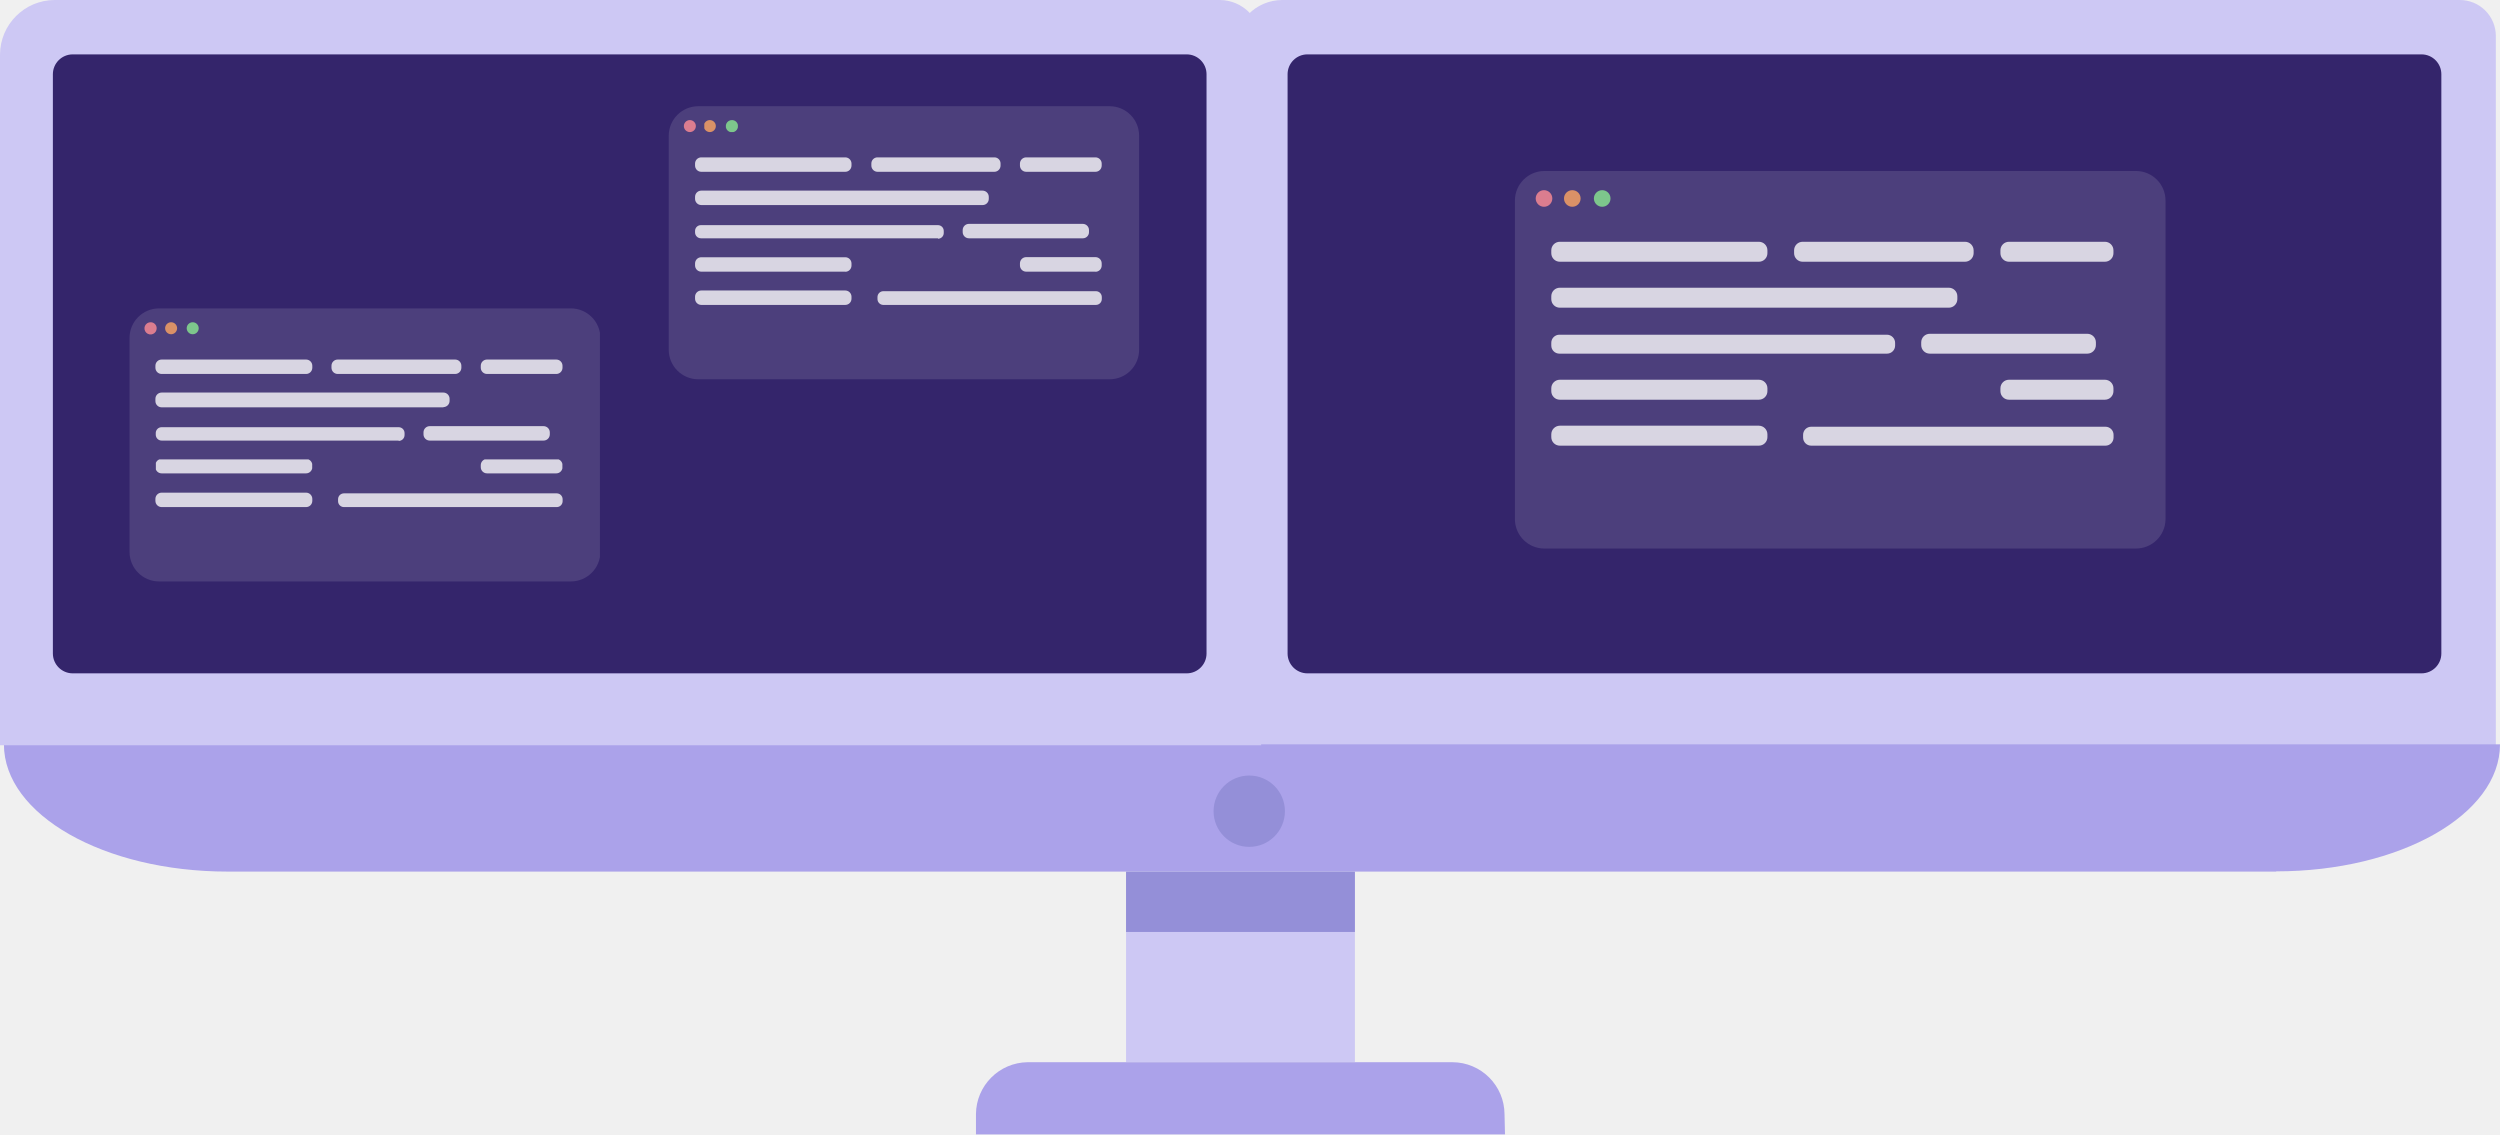
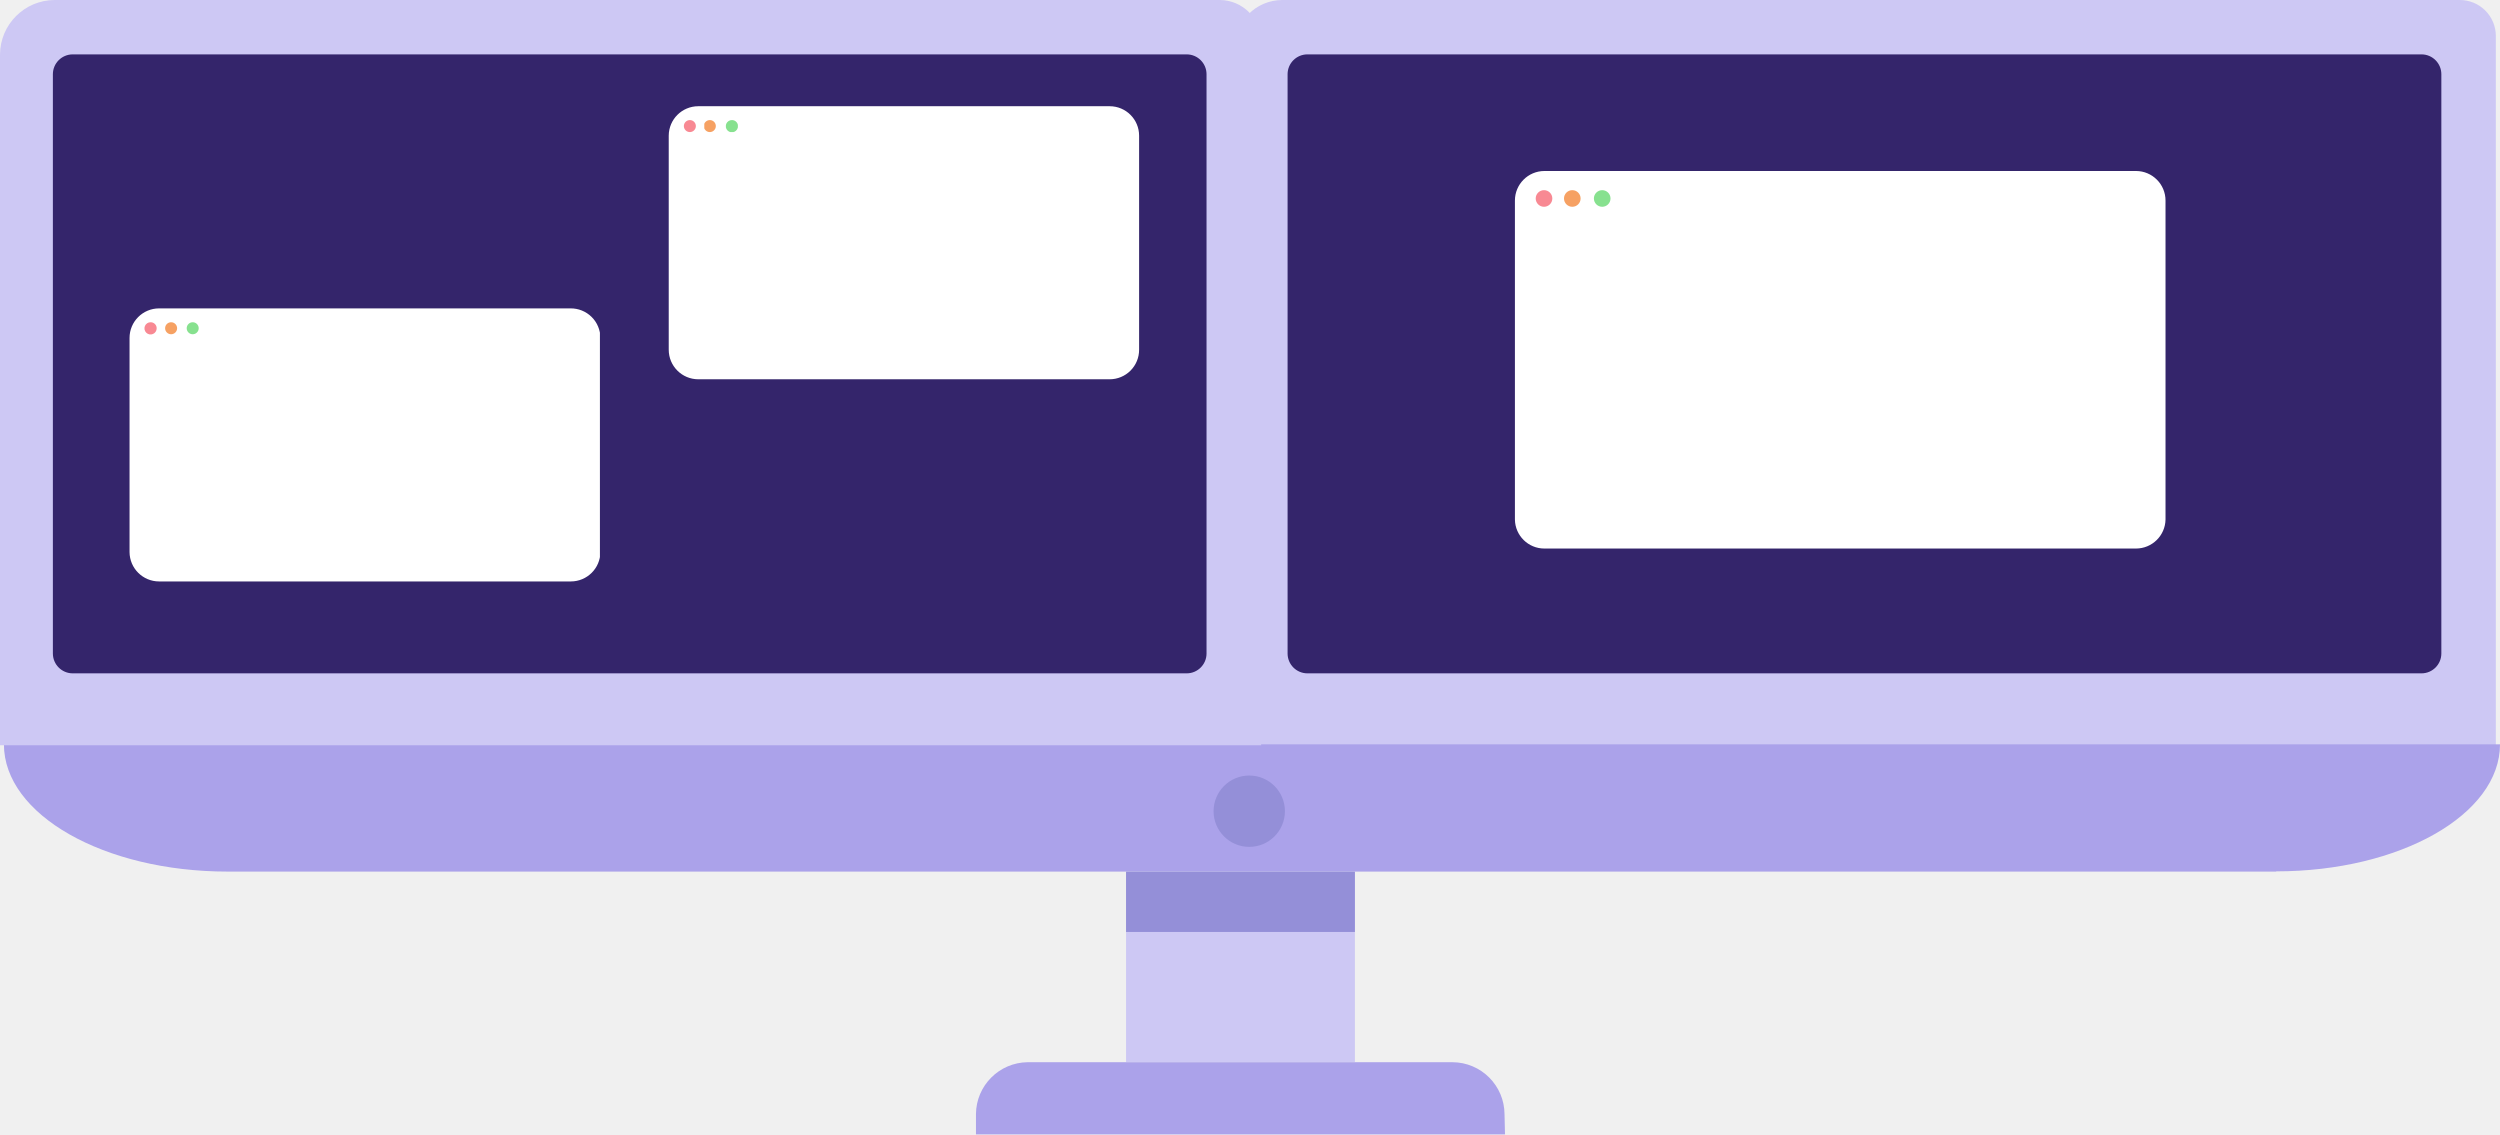
<svg xmlns="http://www.w3.org/2000/svg" viewBox="0 0 216.53 98.25">
  <defs>
-     <style>.cls-1{fill:none;}.cls-2{fill:#cdc8f4;}.cls-3{fill:#aba2ea;}.cls-4{fill:#948fd8;}.cls-5{fill:#34256b;}.cls-6{opacity:0.12;}.cls-7{clip-path:url(#clip-path);}.cls-8{fill:#fff;}.cls-9{opacity:0.83;}.cls-10{clip-path:url(#clip-path-2);}.cls-11{fill:#f88993;}.cls-12{clip-path:url(#clip-path-3);}.cls-13{fill:#f6a163;}.cls-14{clip-path:url(#clip-path-4);}.cls-15{fill:#87e18f;}.cls-16{opacity:0.78;}.cls-17{clip-path:url(#clip-path-5);}.cls-18{clip-path:url(#clip-path-6);}.cls-19{clip-path:url(#clip-path-7);}.cls-20{clip-path:url(#clip-path-8);}.cls-21{clip-path:url(#clip-path-9);}.cls-22{clip-path:url(#clip-path-10);}.cls-23{clip-path:url(#clip-path-11);}.cls-24{clip-path:url(#clip-path-12);}.cls-25{clip-path:url(#clip-path-13);}.cls-26{clip-path:url(#clip-path-14);}.cls-27{clip-path:url(#clip-path-15);}.cls-28{clip-path:url(#clip-path-16);}.cls-29{clip-path:url(#clip-path-17);}.cls-30{clip-path:url(#clip-path-18);}.cls-31{clip-path:url(#clip-path-19);}.cls-32{clip-path:url(#clip-path-20);}.cls-33{clip-path:url(#clip-path-21);}.cls-34{clip-path:url(#clip-path-22);}.cls-35{clip-path:url(#clip-path-23);}.cls-36{clip-path:url(#clip-path-24);}.cls-37{clip-path:url(#clip-path-25);}.cls-38{clip-path:url(#clip-path-26);}.cls-39{clip-path:url(#clip-path-27);}.cls-40{clip-path:url(#clip-path-28);}.cls-41{clip-path:url(#clip-path-29);}.cls-42{clip-path:url(#clip-path-30);}.cls-43{clip-path:url(#clip-path-31);}.cls-44{clip-path:url(#clip-path-32);}.cls-45{clip-path:url(#clip-path-33);}.cls-46{clip-path:url(#clip-path-34);}.cls-47{clip-path:url(#clip-path-35);}.cls-48{clip-path:url(#clip-path-36);}.cls-49{clip-path:url(#clip-path-37);}.cls-50{clip-path:url(#clip-path-38);}.cls-51{clip-path:url(#clip-path-39);}</style>
    <clipPath id="clip-path">
-       <rect class="cls-1" x="131.21" y="14.81" width="56.31" height="32.7" />
+       <path d="M131.21 14.81h56.31v32.7h-56.31z" fill="none" />
+     </clipPath>
+     <clipPath id="clip-path-20">
+       <path d="M75.41 13.63h11.25v1.25H75.41z" fill="none" />
    </clipPath>
    <clipPath id="clip-path-2">
-       <rect class="cls-1" x="133.01" y="16.47" width="1.44" height="1.44" />
+       <path d="M133.01 16.47h1.44v1.44h-1.44z" fill="none" />
    </clipPath>
    <clipPath id="clip-path-3">
-       <rect class="cls-1" x="135.46" y="16.47" width="1.44" height="1.44" />
+       <path d="M135.46 16.47h1.44v1.44h-1.44z" fill="none" />
    </clipPath>
    <clipPath id="clip-path-4">
-       <rect class="cls-1" x="138.05" y="16.47" width="1.44" height="1.44" />
+       <path d="M138.05 16.47h1.44v1.44h-1.44z" fill="none" />
    </clipPath>
    <clipPath id="clip-path-5">
-       <rect class="cls-1" x="134.36" y="20.94" width="18.72" height="1.73" />
+       <path d="M134.36 20.94h18.72v1.73h-18.72z" fill="none" />
    </clipPath>
    <clipPath id="clip-path-6">
-       <rect class="cls-1" x="173.25" y="20.94" width="9.79" height="1.73" />
+       <path d="M173.25 20.94h9.79v1.73h-9.79z" fill="none" />
    </clipPath>
    <clipPath id="clip-path-7">
-       <rect class="cls-1" x="155.39" y="20.94" width="15.54" height="1.73" />
+       <path d="M155.39 20.94h15.54v1.73h-15.54z" fill="none" />
    </clipPath>
    <clipPath id="clip-path-8">
-       <rect class="cls-1" x="134.36" y="24.92" width="35.17" height="1.73" />
+       <path d="M134.36 24.92h35.17v1.73h-35.17z" fill="none" />
    </clipPath>
    <clipPath id="clip-path-9">
-       <rect class="cls-1" x="134.36" y="28.99" width="29.78" height="1.64" />
+       <path d="M134.36 28.99h29.78v1.64h-29.78z" fill="none" />
    </clipPath>
    <clipPath id="clip-path-10">
-       <rect class="cls-1" x="166.4" y="28.91" width="15.13" height="1.73" />
+       <path d="M166.4 28.91h15.13v1.73H166.4z" fill="none" />
    </clipPath>
    <clipPath id="clip-path-11">
-       <rect class="cls-1" x="134.36" y="32.89" width="18.72" height="1.73" />
+       <path d="M134.36 32.89h18.72v1.73h-18.72z" fill="none" />
    </clipPath>
    <clipPath id="clip-path-12">
-       <rect class="cls-1" x="173.25" y="32.89" width="9.79" height="1.73" />
+       <path d="M173.25 32.89h9.79v1.73h-9.79z" fill="none" />
    </clipPath>
    <clipPath id="clip-path-13">
-       <rect class="cls-1" x="134.36" y="36.87" width="48.7" height="1.73" />
+       <path d="M134.36 36.87h48.7v1.73h-48.7z" fill="none" />
    </clipPath>
    <clipPath id="clip-path-14">
-       <rect class="cls-1" x="57.92" y="9.2" width="40.74" height="23.65" />
+       <path d="M57.92 9.2h40.74v23.65H57.92z" fill="none" />
    </clipPath>
    <clipPath id="clip-path-15">
-       <rect class="cls-1" x="59.23" y="10.4" width="1.04" height="1.04" />
+       <path d="M59.23 10.4h1.04v1.04h-1.04z" fill="none" />
    </clipPath>
    <clipPath id="clip-path-16">
-       <rect class="cls-1" x="61" y="10.4" width="1.04" height="1.04" />
+       <path d="M61 10.4h1.04v1.04H61z" fill="none" />
    </clipPath>
    <clipPath id="clip-path-17">
-       <rect class="cls-1" x="62.87" y="10.4" width="1.04" height="1.04" />
+       <path d="M62.87 10.4h1.04v1.04h-1.04z" fill="none" />
    </clipPath>
    <clipPath id="clip-path-18">
-       <rect class="cls-1" x="60.2" y="13.63" width="13.55" height="1.25" />
+       <path d="M60.2 13.63h13.55v1.25H60.2z" fill="none" />
    </clipPath>
    <clipPath id="clip-path-19">
-       <rect class="cls-1" x="88.33" y="13.63" width="7.09" height="1.25" />
-     </clipPath>
-     <clipPath id="clip-path-20">
-       <rect class="cls-1" x="75.41" y="13.63" width="11.25" height="1.25" />
+       <path d="M88.33 13.63h7.09v1.25h-7.09z" fill="none" />
+     </clipPath>
+     <clipPath id="clip-path-39">
+       <path d="M13.5 42.67h35.23v1.25H13.5z" fill="none" />
    </clipPath>
    <clipPath id="clip-path-21">
-       <rect class="cls-1" x="60.2" y="16.51" width="25.44" height="1.25" />
+       <path d="M60.2 16.51h25.44v1.25H60.2z" fill="none" />
    </clipPath>
    <clipPath id="clip-path-22">
-       <rect class="cls-1" x="60.2" y="19.46" width="21.54" height="1.19" />
+       <path d="M60.2 19.46h21.54v1.19H60.2z" fill="none" />
    </clipPath>
    <clipPath id="clip-path-23">
-       <rect class="cls-1" x="83.38" y="19.39" width="10.94" height="1.25" />
+       <path d="M83.38 19.39h10.94v1.25H83.38z" fill="none" />
    </clipPath>
    <clipPath id="clip-path-24">
-       <rect class="cls-1" x="60.2" y="22.27" width="13.55" height="1.25" />
+       <path d="M60.2 22.27h13.55v1.25H60.2z" fill="none" />
    </clipPath>
    <clipPath id="clip-path-25">
-       <rect class="cls-1" x="88.33" y="22.27" width="7.09" height="1.25" />
+       <path d="M88.33 22.27h7.09v1.25h-7.09z" fill="none" />
    </clipPath>
    <clipPath id="clip-path-26">
-       <rect class="cls-1" x="60.2" y="25.16" width="35.23" height="1.25" />
+       <path d="M60.2 25.16h35.23v1.25H60.2z" fill="none" />
    </clipPath>
    <clipPath id="clip-path-27">
-       <rect class="cls-1" x="11.22" y="26.71" width="40.74" height="23.65" />
+       <path d="M11.22 26.71h40.74v23.65H11.22z" fill="none" />
    </clipPath>
    <clipPath id="clip-path-28">
-       <rect class="cls-1" x="12.52" y="27.91" width="1.05" height="1.04" />
+       <path d="M12.52 27.91h1.05v1.04h-1.05z" fill="none" />
    </clipPath>
    <clipPath id="clip-path-29">
-       <rect class="cls-1" x="14.29" y="27.91" width="1.05" height="1.04" />
+       <path d="M14.29 27.91h1.05v1.04h-1.05z" fill="none" />
    </clipPath>
    <clipPath id="clip-path-30">
-       <rect class="cls-1" x="16.17" y="27.91" width="1.04" height="1.04" />
+       <path d="M16.17 27.91h1.04v1.04h-1.04z" fill="none" />
    </clipPath>
    <clipPath id="clip-path-31">
-       <rect class="cls-1" x="13.5" y="31.14" width="13.54" height="1.25" />
+       <path d="M13.5 31.14h13.54v1.25H13.5z" fill="none" />
    </clipPath>
    <clipPath id="clip-path-32">
-       <rect class="cls-1" x="41.63" y="31.14" width="7.08" height="1.25" />
+       <path d="M41.63 31.14h7.08v1.25h-7.08z" fill="none" />
    </clipPath>
    <clipPath id="clip-path-33">
-       <rect class="cls-1" x="28.71" y="31.14" width="11.25" height="1.25" />
+       <path d="M28.71 31.14h11.25v1.25H28.71z" fill="none" />
    </clipPath>
    <clipPath id="clip-path-34">
-       <rect class="cls-1" x="13.5" y="34.02" width="25.44" height="1.25" />
+       <path d="M13.5 34.02h25.44v1.25H13.5z" fill="none" />
    </clipPath>
    <clipPath id="clip-path-35">
-       <rect class="cls-1" x="13.5" y="36.97" width="21.54" height="1.19" />
+       <path d="M13.5 36.97h21.54v1.19H13.5z" fill="none" />
    </clipPath>
    <clipPath id="clip-path-36">
-       <rect class="cls-1" x="36.68" y="36.91" width="10.94" height="1.25" />
+       <path d="M36.68 36.91h10.94v1.25H36.68z" fill="none" />
    </clipPath>
    <clipPath id="clip-path-37">
-       <rect class="cls-1" x="13.5" y="39.79" width="13.54" height="1.25" />
+       <path d="M13.5 39.79h13.54v1.25H13.5z" fill="none" />
    </clipPath>
    <clipPath id="clip-path-38">
-       <rect class="cls-1" x="41.63" y="39.79" width="7.08" height="1.25" />
-     </clipPath>
-     <clipPath id="clip-path-39">
-       <rect class="cls-1" x="13.5" y="42.67" width="35.23" height="1.25" />
-     </clipPath>
+       <path d="M41.63 39.79h7.08v1.25h-7.08z" fill="none" />
+     </clipPath>
+     <style />
  </defs>
  <g id="Capa_2" data-name="Capa 2">
    <g id="mesas">
      <g id="_3D" data-name="3D">
        <g id="complementos_mesas" data-name="complementos mesas">
          <g id="pc_frontal_derecho" data-name="pc frontal derecho">
-             <path class="cls-2" d="M216.17,64.55H106.94V4.11A4.13,4.13,0,0,1,111.06,0h102a3.12,3.12,0,0,1,3.11,3.11Z" />
-             <path class="cls-3" d="M197.15,75.49H19.72C9,75.49.34,70.56.34,64.47H216.53c0,6.09-8.68,11-19.38,11" />
-             <rect class="cls-2" x="97.53" y="75.49" width="19.82" height="16.49" />
-             <rect class="cls-4" x="97.53" y="75.49" width="19.82" height="5.23" />
-             <path class="cls-3" d="M130.35,98.25H84.53V96.5A4.53,4.53,0,0,1,89,92h36.79a4.53,4.53,0,0,1,4.52,4.52Z" />
-             <path class="cls-2" d="M109.23,64.55H0V4.73A4.75,4.75,0,0,1,4.73,0H105.65a3.6,3.6,0,0,1,3.58,3.58Z" />
-             <path class="cls-5" d="M209.74,4.71H113.23a1.72,1.72,0,0,0-1.71,1.71V56.61a1.72,1.72,0,0,0,1.71,1.71h96.51a1.72,1.72,0,0,0,1.71-1.71V6.42a1.72,1.72,0,0,0-1.71-1.71" />
-             <path class="cls-5" d="M102.79,4.71H6.29A1.72,1.72,0,0,0,4.58,6.42V56.61a1.72,1.72,0,0,0,1.71,1.71h96.5a1.72,1.72,0,0,0,1.71-1.71V6.42a1.72,1.72,0,0,0-1.71-1.71" />
-             <path class="cls-4" d="M111.29,70.26a3.09,3.09,0,1,1-3.09-3.09,3.09,3.09,0,0,1,3.09,3.09" />
-             <g class="cls-6">
-               <g class="cls-7">
-                 <path class="cls-8" d="M185,47.51H133.76A2.55,2.55,0,0,1,131.21,45V17.37a2.56,2.56,0,0,1,2.55-2.56H185a2.56,2.56,0,0,1,2.56,2.56V45A2.56,2.56,0,0,1,185,47.51" />
-               </g>
-             </g>
-             <g class="cls-9">
-               <g class="cls-10">
-                 <path class="cls-11" d="M134.45,17.19a.72.72,0,1,1-.72-.72.72.72,0,0,1,.72.72" />
-               </g>
-             </g>
-             <g class="cls-9">
-               <g class="cls-12">
-                 <path class="cls-13" d="M136.9,17.19a.72.72,0,1,1-.72-.72.72.72,0,0,1,.72.72" />
-               </g>
-             </g>
-             <g class="cls-9">
-               <g class="cls-14">
-                 <path class="cls-15" d="M139.49,17.19a.72.72,0,1,1-.72-.72.72.72,0,0,1,.72.72" />
-               </g>
-             </g>
-             <g class="cls-16">
-               <g class="cls-17">
-                 <path class="cls-8" d="M152.34,22.67H135.1a.74.74,0,0,1-.74-.74v-.25a.74.74,0,0,1,.74-.74h17.24a.74.74,0,0,1,.74.74v.25a.74.74,0,0,1-.74.74" />
-               </g>
-             </g>
-             <g class="cls-16">
-               <g class="cls-18">
-                 <path class="cls-8" d="M182.3,22.67H174a.74.74,0,0,1-.74-.74v-.25a.74.74,0,0,1,.74-.74h8.31a.74.74,0,0,1,.74.74v.25a.74.74,0,0,1-.74.74" />
-               </g>
-             </g>
-             <g class="cls-16">
-               <g class="cls-19">
-                 <path class="cls-8" d="M170.19,22.67H156.13a.74.74,0,0,1-.74-.74v-.25a.74.74,0,0,1,.74-.74h14.06a.75.75,0,0,1,.75.74v.25a.75.75,0,0,1-.75.74" />
-               </g>
-             </g>
-             <g class="cls-16">
-               <g class="cls-20">
-                 <path class="cls-8" d="M168.79,26.65H135.1a.74.74,0,0,1-.74-.74v-.25a.74.74,0,0,1,.74-.74h33.69a.74.74,0,0,1,.74.74v.25a.74.74,0,0,1-.74.74" />
-               </g>
-             </g>
-             <g class="cls-16">
-               <g class="cls-21">
-                 <path class="cls-8" d="M163.44,30.63H135.06a.7.7,0,0,1-.7-.7V29.7a.7.7,0,0,1,.7-.71h28.38a.71.71,0,0,1,.7.71v.23a.7.7,0,0,1-.7.7" />
-               </g>
-             </g>
-             <g class="cls-16">
-               <g class="cls-22">
-                 <path class="cls-8" d="M180.79,30.63H167.14a.74.74,0,0,1-.74-.74v-.24a.74.74,0,0,1,.74-.74h13.65a.74.74,0,0,1,.74.74v.24a.74.74,0,0,1-.74.74" />
-               </g>
-             </g>
-             <g class="cls-16">
-               <g class="cls-23">
-                 <path class="cls-8" d="M152.34,34.62H135.1a.74.74,0,0,1-.74-.74v-.25a.74.74,0,0,1,.74-.74h17.24a.74.74,0,0,1,.74.74v.25a.74.74,0,0,1-.74.74" />
-               </g>
-             </g>
-             <g class="cls-16">
-               <g class="cls-24">
-                 <path class="cls-8" d="M182.3,34.62H174a.74.74,0,0,1-.74-.74v-.25a.74.74,0,0,1,.74-.74h8.31a.74.74,0,0,1,.74.74v.25a.74.74,0,0,1-.74.74" />
-               </g>
-             </g>
-             <g class="cls-16">
-               <g class="cls-25">
-                 <path class="cls-8" d="M152.34,38.6H135.1a.74.74,0,0,1-.74-.74v-.24a.75.75,0,0,1,.74-.75h17.24a.75.75,0,0,1,.74.75v.24a.74.74,0,0,1-.74.74" />
-                 <path class="cls-8" d="M182.36,38.6H156.87a.7.7,0,0,1-.7-.7v-.23a.7.7,0,0,1,.7-.71h25.49a.7.7,0,0,1,.7.71v.23a.7.7,0,0,1-.7.7" />
-               </g>
-             </g>
-             <g class="cls-6">
-               <g class="cls-26">
-                 <path class="cls-8" d="M96.11,32.85H60.48a2.56,2.56,0,0,1-2.56-2.56V11.75A2.56,2.56,0,0,1,60.48,9.2H96.11a2.55,2.55,0,0,1,2.55,2.55V30.29a2.55,2.55,0,0,1-2.55,2.56" />
-               </g>
-             </g>
-             <g class="cls-9">
-               <g class="cls-27">
-                 <path class="cls-11" d="M60.27,10.92a.52.52,0,1,1-.52-.52.52.52,0,0,1,.52.52" />
-               </g>
-             </g>
-             <g class="cls-9">
-               <g class="cls-28">
-                 <path class="cls-13" d="M62,10.92a.52.52,0,1,1-.52-.52.52.52,0,0,1,.52.52" />
-               </g>
-             </g>
-             <g class="cls-9">
-               <g class="cls-29">
-                 <path class="cls-15" d="M63.92,10.92a.53.53,0,1,1-.52-.52.52.52,0,0,1,.52.52" />
-               </g>
-             </g>
-             <g class="cls-16">
-               <g class="cls-30">
-                 <path class="cls-8" d="M73.21,14.88H60.74a.54.54,0,0,1-.54-.54v-.18a.54.54,0,0,1,.54-.53H73.21a.54.54,0,0,1,.54.53v.18a.54.54,0,0,1-.54.54" />
-               </g>
-             </g>
-             <g class="cls-16">
-               <g class="cls-31">
-                 <path class="cls-8" d="M94.88,14.88h-6a.54.54,0,0,1-.54-.54v-.18a.54.54,0,0,1,.54-.53h6a.54.54,0,0,1,.54.53v.18a.54.54,0,0,1-.54.54" />
-               </g>
-             </g>
-             <g class="cls-16">
-               <g class="cls-32">
-                 <path class="cls-8" d="M86.13,14.88H76a.54.54,0,0,1-.53-.54v-.18a.53.53,0,0,1,.53-.53H86.13a.53.53,0,0,1,.53.53v.18a.54.54,0,0,1-.53.54" />
-               </g>
-             </g>
-             <g class="cls-16">
-               <g class="cls-33">
-                 <path class="cls-8" d="M85.11,17.76H60.74a.54.54,0,0,1-.54-.53v-.18a.54.54,0,0,1,.54-.54H85.11a.54.54,0,0,1,.53.54v.18a.53.53,0,0,1-.53.53" />
-               </g>
-             </g>
-             <g class="cls-16">
-               <g class="cls-34">
-                 <path class="cls-8" d="M81.24,20.64H60.71a.51.51,0,0,1-.51-.51V20a.5.5,0,0,1,.51-.5H81.24a.5.5,0,0,1,.5.5v.17a.5.5,0,0,1-.5.51" />
-               </g>
-             </g>
-             <g class="cls-16">
-               <g class="cls-35">
-                 <path class="cls-8" d="M93.79,20.64H83.92a.54.54,0,0,1-.54-.53v-.18a.54.54,0,0,1,.54-.54h9.87a.54.54,0,0,1,.53.54v.18a.53.53,0,0,1-.53.53" />
-               </g>
-             </g>
-             <g class="cls-16">
-               <g class="cls-36">
-                 <path class="cls-8" d="M73.21,23.53H60.74A.54.54,0,0,1,60.2,23v-.18a.54.54,0,0,1,.54-.54H73.21a.54.54,0,0,1,.54.54V23a.54.54,0,0,1-.54.54" />
-               </g>
-             </g>
-             <g class="cls-16">
-               <g class="cls-37">
-                 <path class="cls-8" d="M94.88,23.53h-6a.54.54,0,0,1-.54-.54v-.18a.54.54,0,0,1,.54-.54h6a.54.54,0,0,1,.54.54V23a.54.54,0,0,1-.54.54" />
-               </g>
-             </g>
-             <g class="cls-16">
-               <g class="cls-38">
-                 <path class="cls-8" d="M73.21,26.41H60.74a.54.54,0,0,1-.54-.54v-.18a.54.54,0,0,1,.54-.53H73.21a.54.54,0,0,1,.54.53v.18a.54.54,0,0,1-.54.54" />
-                 <path class="cls-8" d="M94.92,26.41H76.49A.51.51,0,0,1,76,25.9v-.17a.51.51,0,0,1,.51-.51H94.92a.51.51,0,0,1,.51.51v.17a.51.51,0,0,1-.51.51" />
-               </g>
-             </g>
-             <g class="cls-6">
-               <g class="cls-39">
-                 <path class="cls-8" d="M49.4,50.36H13.78a2.56,2.56,0,0,1-2.56-2.55V29.27a2.56,2.56,0,0,1,2.56-2.56H49.4A2.56,2.56,0,0,1,52,29.27V47.81a2.56,2.56,0,0,1-2.56,2.55" />
-               </g>
-             </g>
-             <g class="cls-9">
-               <g class="cls-40">
-                 <path class="cls-11" d="M13.57,28.43a.53.53,0,1,1-.52-.52.52.52,0,0,1,.52.52" />
-               </g>
-             </g>
-             <g class="cls-9">
-               <g class="cls-41">
-                 <path class="cls-13" d="M15.34,28.43a.52.52,0,1,1-.52-.52.52.52,0,0,1,.52.52" />
-               </g>
-             </g>
-             <g class="cls-9">
-               <g class="cls-42">
-                 <path class="cls-15" d="M17.21,28.43a.52.52,0,1,1-.52-.52.52.52,0,0,1,.52.52" />
-               </g>
-             </g>
-             <g class="cls-16">
-               <g class="cls-43">
-                 <path class="cls-8" d="M26.51,32.39H14a.54.54,0,0,1-.54-.53v-.18a.54.54,0,0,1,.54-.54H26.51a.54.54,0,0,1,.54.54v.18a.54.54,0,0,1-.54.53" />
-               </g>
-             </g>
-             <g class="cls-16">
-               <g class="cls-44">
-                 <path class="cls-8" d="M48.18,32.39h-6a.54.54,0,0,1-.54-.53v-.18a.54.54,0,0,1,.54-.54h6a.54.54,0,0,1,.54.54v.18a.54.54,0,0,1-.54.53" />
-               </g>
-             </g>
-             <g class="cls-16">
-               <g class="cls-45">
-                 <path class="cls-8" d="M39.42,32.39H29.25a.54.54,0,0,1-.54-.53v-.18a.54.54,0,0,1,.54-.54H39.42a.54.54,0,0,1,.54.54v.18a.54.54,0,0,1-.54.53" />
-               </g>
-             </g>
-             <g class="cls-16">
-               <g class="cls-46">
-                 <path class="cls-8" d="M38.41,35.28H14a.54.54,0,0,1-.54-.54v-.18A.54.54,0,0,1,14,34H38.41a.54.54,0,0,1,.53.54v.18a.54.54,0,0,1-.53.54" />
-               </g>
-             </g>
-             <g class="cls-16">
-               <g class="cls-47">
-                 <path class="cls-8" d="M34.53,38.16H14a.51.51,0,0,1-.51-.51v-.17A.51.51,0,0,1,14,37H34.53a.51.51,0,0,1,.51.51v.17a.51.51,0,0,1-.51.51" />
-               </g>
-             </g>
-             <g class="cls-16">
-               <g class="cls-48">
-                 <path class="cls-8" d="M47.08,38.16H37.22a.54.54,0,0,1-.54-.54v-.18a.54.54,0,0,1,.54-.53h9.86a.54.54,0,0,1,.54.53v.18a.54.54,0,0,1-.54.54" />
-               </g>
-             </g>
-             <g class="cls-16">
-               <g class="cls-49">
-                 <path class="cls-8" d="M26.51,41H14a.54.54,0,0,1-.54-.54v-.18a.54.54,0,0,1,.54-.53H26.51a.54.54,0,0,1,.54.53v.18a.54.54,0,0,1-.54.54" />
-               </g>
-             </g>
-             <g class="cls-16">
-               <g class="cls-50">
-                 <path class="cls-8" d="M48.18,41h-6a.54.54,0,0,1-.54-.54v-.18a.54.54,0,0,1,.54-.53h6a.54.54,0,0,1,.54.53v.18a.54.54,0,0,1-.54.54" />
-               </g>
-             </g>
-             <g class="cls-16">
-               <g class="cls-51">
-                 <path class="cls-8" d="M26.51,43.92H14a.54.54,0,0,1-.54-.54V43.2a.54.54,0,0,1,.54-.53H26.51a.54.54,0,0,1,.54.53v.18a.54.54,0,0,1-.54.54" />
-                 <path class="cls-8" d="M48.22,43.92H29.79a.51.51,0,0,1-.51-.51v-.17a.51.51,0,0,1,.51-.51H48.22a.51.51,0,0,1,.51.51v.17a.51.51,0,0,1-.51.51" />
-               </g>
+             <path d="M216.17 64.55H106.94V4.11A4.13 4.13 0 01111.06 0h102a3.12 3.12 0 013.11 3.11z" fill="#cdc8f4" />
+             <path d="M197.15 75.49H19.72C9 75.49.34 70.56.34 64.47h216.19c0 6.09-8.68 11-19.38 11" fill="#aba2ea" />
+             <path d="M97.53 75.49h19.82v16.49H97.53z" fill="#cdc8f4" />
+             <path d="M97.53 75.49h19.82v5.23H97.53z" fill="#948fd8" />
+             <path d="M130.35 98.25H84.53V96.5A4.53 4.53 0 0189 92h36.79a4.53 4.53 0 014.52 4.52z" fill="#aba2ea" />
+             <path d="M109.23 64.55H0V4.73A4.75 4.75 0 014.73 0h100.92a3.6 3.6 0 013.58 3.58z" fill="#cdc8f4" />
+             <path d="M209.74 4.71h-96.51a1.72 1.72 0 00-1.71 1.71v50.19a1.72 1.72 0 001.71 1.71h96.51a1.72 1.72 0 001.71-1.71V6.42a1.72 1.72 0 00-1.71-1.71m-106.95 0H6.29a1.72 1.72 0 00-1.71 1.71v50.19a1.72 1.72 0 001.71 1.71h96.5a1.72 1.72 0 001.71-1.71V6.42a1.72 1.72 0 00-1.71-1.71" fill="#34256b" />
+             <path d="M111.29 70.26a3.09 3.09 0 11-3.09-3.09 3.09 3.09 0 013.09 3.09" fill="#948fd8" />
+             <g clip-path="url(#clip-path)">
+               <path d="M185 47.51h-51.24a2.55 2.55 0 01-2.55-2.51V17.37a2.56 2.56 0 012.55-2.56H185a2.56 2.56 0 012.56 2.56V45a2.56 2.56 0 01-2.56 2.51" fill="#fff" />
+             </g>
+             <g clip-path="url(#clip-path-2)">
+               <path d="M134.45 17.19a.72.72 0 11-.72-.72.72.72 0 01.72.72" fill="#f88993" />
+             </g>
+             <g clip-path="url(#clip-path-3)">
+               <path d="M136.9 17.19a.72.72 0 11-.72-.72.72.72 0 01.72.72" fill="#f6a163" />
+             </g>
+             <g clip-path="url(#clip-path-4)">
+               <path d="M139.49 17.19a.72.72 0 11-.72-.72.72.72 0 01.72.72" fill="#87e18f" />
+             </g>
+             <g clip-path="url(#clip-path-5)">
+               <path d="M152.34 22.67H135.1a.74.74 0 01-.74-.74v-.25a.74.74 0 01.74-.74h17.24a.74.74 0 01.74.74v.25a.74.74 0 01-.74.74" fill="#fff" />
+             </g>
+             <g clip-path="url(#clip-path-6)">
+               <path d="M182.3 22.67H174a.74.74 0 01-.74-.74v-.25a.74.74 0 01.74-.74h8.31a.74.74 0 01.74.74v.25a.74.74 0 01-.74.74" fill="#fff" />
+             </g>
+             <g clip-path="url(#clip-path-7)">
+               <path d="M170.19 22.67h-14.06a.74.74 0 01-.74-.74v-.25a.74.74 0 01.74-.74h14.06a.75.75 0 01.75.74v.25a.75.75 0 01-.75.74" fill="#fff" />
+             </g>
+             <g clip-path="url(#clip-path-8)">
+               <path d="M168.79 26.65H135.1a.74.74 0 01-.74-.74v-.25a.74.74 0 01.74-.74h33.69a.74.74 0 01.74.74v.25a.74.74 0 01-.74.74" fill="#fff" />
+             </g>
+             <g clip-path="url(#clip-path-9)">
+               <path d="M163.44 30.63h-28.38a.7.7 0 01-.7-.7v-.23a.7.7 0 01.7-.71h28.38a.71.71 0 01.7.71v.23a.7.7 0 01-.7.7" fill="#fff" />
+             </g>
+             <g clip-path="url(#clip-path-10)">
+               <path d="M180.79 30.63h-13.65a.74.74 0 01-.74-.74v-.24a.74.74 0 01.74-.74h13.65a.74.74 0 01.74.74v.24a.74.74 0 01-.74.74" fill="#fff" />
+             </g>
+             <g clip-path="url(#clip-path-11)">
+               <path d="M152.34 34.62H135.1a.74.74 0 01-.74-.74v-.25a.74.74 0 01.74-.74h17.24a.74.74 0 01.74.74v.25a.74.74 0 01-.74.74" fill="#fff" />
+             </g>
+             <g clip-path="url(#clip-path-12)">
+               <path d="M182.3 34.62H174a.74.74 0 01-.74-.74v-.25a.74.74 0 01.74-.74h8.31a.74.74 0 01.74.74v.25a.74.74 0 01-.74.74" fill="#fff" />
+             </g>
+             <g clip-path="url(#clip-path-13)">
+               <path d="M152.34 38.6H135.1a.74.74 0 01-.74-.74v-.24a.75.75 0 01.74-.75h17.24a.75.75 0 01.74.75v.24a.74.74 0 01-.74.74m30.02 0h-25.49a.7.7 0 01-.7-.7v-.23a.7.7 0 01.7-.71h25.49a.7.7 0 01.7.71v.23a.7.7 0 01-.7.7" fill="#fff" />
+             </g>
+             <g clip-path="url(#clip-path-14)">
+               <path d="M96.11 32.85H60.48a2.56 2.56 0 01-2.56-2.56V11.75a2.56 2.56 0 012.56-2.55h35.63a2.55 2.55 0 012.55 2.55v18.54a2.55 2.55 0 01-2.55 2.56" fill="#fff" />
+             </g>
+             <g clip-path="url(#clip-path-15)">
+               <path d="M60.27 10.92a.52.52 0 11-.52-.52.52.52 0 01.52.52" fill="#f88993" />
+             </g>
+             <g clip-path="url(#clip-path-16)">
+               <path d="M62 10.92a.52.52 0 11-.52-.52.52.52 0 01.52.52" fill="#f6a163" />
+             </g>
+             <g clip-path="url(#clip-path-17)">
+               <path d="M63.92 10.92a.53.53 0 11-.52-.52.52.52 0 01.52.52" fill="#87e18f" />
+             </g>
+             <g clip-path="url(#clip-path-18)">
+               <path d="M73.21 14.88H60.74a.54.54 0 01-.54-.54v-.18a.54.54 0 01.54-.53h12.47a.54.54 0 01.54.53v.18a.54.54 0 01-.54.54" fill="#fff" />
+             </g>
+             <g clip-path="url(#clip-path-19)">
+               <path d="M94.88 14.88h-6a.54.54 0 01-.54-.54v-.18a.54.54 0 01.54-.53h6a.54.54 0 01.54.53v.18a.54.54 0 01-.54.54" fill="#fff" />
+             </g>
+             <g clip-path="url(#clip-path-20)">
+               <path d="M86.13 14.88H76a.54.54 0 01-.53-.54v-.18a.53.53 0 01.53-.53h10.13a.53.53 0 01.53.53v.18a.54.54 0 01-.53.54" fill="#fff" />
+             </g>
+             <g clip-path="url(#clip-path-21)">
+               <path d="M85.11 17.76H60.74a.54.54 0 01-.54-.53v-.18a.54.54 0 01.54-.54h24.37a.54.54 0 01.53.54v.18a.53.53 0 01-.53.53" fill="#fff" />
+             </g>
+             <g clip-path="url(#clip-path-22)">
+               <path d="M81.24 20.64H60.71a.51.51 0 01-.51-.51V20a.5.5 0 01.51-.5h20.53a.5.5 0 01.5.5v.17a.5.5 0 01-.5.51" fill="#fff" />
+             </g>
+             <g clip-path="url(#clip-path-23)">
+               <path d="M93.79 20.64h-9.87a.54.54 0 01-.54-.53v-.18a.54.54 0 01.54-.54h9.87a.54.54 0 01.53.54v.18a.53.53 0 01-.53.53" fill="#fff" />
+             </g>
+             <g clip-path="url(#clip-path-24)">
+               <path d="M73.21 23.53H60.74a.54.54 0 01-.54-.53v-.18a.54.54 0 01.54-.54h12.47a.54.54 0 01.54.54V23a.54.54 0 01-.54.54" fill="#fff" />
+             </g>
+             <g clip-path="url(#clip-path-25)">
+               <path d="M94.88 23.53h-6a.54.54 0 01-.54-.54v-.18a.54.54 0 01.54-.54h6a.54.54 0 01.54.54V23a.54.54 0 01-.54.54" fill="#fff" />
+             </g>
+             <g clip-path="url(#clip-path-26)">
+               <path d="M73.21 26.41H60.74a.54.54 0 01-.54-.54v-.18a.54.54 0 01.54-.53h12.47a.54.54 0 01.54.53v.18a.54.54 0 01-.54.54m21.71 0H76.49a.51.51 0 01-.49-.51v-.17a.51.51 0 01.51-.51h18.41a.51.51 0 01.51.51v.17a.51.51 0 01-.51.51" fill="#fff" />
+             </g>
+             <g clip-path="url(#clip-path-27)">
+               <path d="M49.4 50.36H13.78a2.56 2.56 0 01-2.56-2.55V29.27a2.56 2.56 0 012.56-2.56H49.4a2.56 2.56 0 012.6 2.56v18.54a2.56 2.56 0 01-2.56 2.55" fill="#fff" />
+             </g>
+             <g clip-path="url(#clip-path-28)">
+               <path d="M13.57 28.43a.53.53 0 11-.52-.52.52.52 0 01.52.52" fill="#f88993" />
+             </g>
+             <g clip-path="url(#clip-path-29)">
+               <path d="M15.34 28.43a.52.52 0 11-.52-.52.52.52 0 01.52.52" fill="#f6a163" />
+             </g>
+             <g clip-path="url(#clip-path-30)">
+               <path d="M17.21 28.43a.52.52 0 11-.52-.52.52.52 0 01.52.52" fill="#87e18f" />
+             </g>
+             <g clip-path="url(#clip-path-31)">
+               <path d="M26.51 32.39H14a.54.54 0 01-.54-.53v-.18a.54.54 0 01.54-.54h12.51a.54.54 0 01.54.54v.18a.54.54 0 01-.54.53" fill="#fff" />
+             </g>
+             <g clip-path="url(#clip-path-32)">
+               <path d="M48.18 32.39h-6a.54.54 0 01-.54-.53v-.18a.54.54 0 01.54-.54h6a.54.54 0 01.54.54v.18a.54.54 0 01-.54.53" fill="#fff" />
+             </g>
+             <g clip-path="url(#clip-path-33)">
+               <path d="M39.42 32.39H29.25a.54.54 0 01-.54-.53v-.18a.54.54 0 01.54-.54h10.17a.54.54 0 01.54.54v.18a.54.54 0 01-.54.53" fill="#fff" />
+             </g>
+             <g clip-path="url(#clip-path-34)">
+               <path d="M38.41 35.28H14a.54.54 0 01-.54-.54v-.18A.54.54 0 0114 34h24.41a.54.54 0 01.53.54v.18a.54.54 0 01-.53.54" fill="#fff" />
+             </g>
+             <g clip-path="url(#clip-path-35)">
+               <path d="M34.53 38.16H14a.51.51 0 01-.51-.51v-.17A.51.51 0 0114 37h20.53a.51.51 0 01.51.51v.17a.51.51 0 01-.51.51" fill="#fff" />
+             </g>
+             <g clip-path="url(#clip-path-36)">
+               <path d="M47.08 38.16h-9.86a.54.54 0 01-.54-.54v-.18a.54.54 0 01.54-.53h9.86a.54.54 0 01.54.53v.18a.54.54 0 01-.54.54" fill="#fff" />
+             </g>
+             <g clip-path="url(#clip-path-37)">
+               <path d="M26.51 41H14a.54.54 0 01-.54-.54v-.18a.54.54 0 01.54-.53h12.51a.54.54 0 01.54.53v.18a.54.54 0 01-.54.54" fill="#fff" />
+             </g>
+             <g clip-path="url(#clip-path-38)">
+               <path d="M48.18 41h-6a.54.54 0 01-.54-.54v-.18a.54.54 0 01.54-.53h6a.54.54 0 01.54.53v.18a.54.54 0 01-.54.54" fill="#fff" />
+             </g>
+             <g clip-path="url(#clip-path-39)">
+               <path d="M26.51 43.92H14a.54.54 0 01-.54-.54v-.18a.54.54 0 01.54-.53h12.51a.54.54 0 01.54.53v.18a.54.54 0 01-.54.54m21.71 0H29.79a.51.51 0 01-.51-.51v-.17a.51.51 0 01.51-.51h18.43a.51.51 0 01.51.51v.17a.51.51 0 01-.51.51" fill="#fff" />
            </g>
          </g>
        </g>
      </g>
    </g>
  </g>
</svg>
